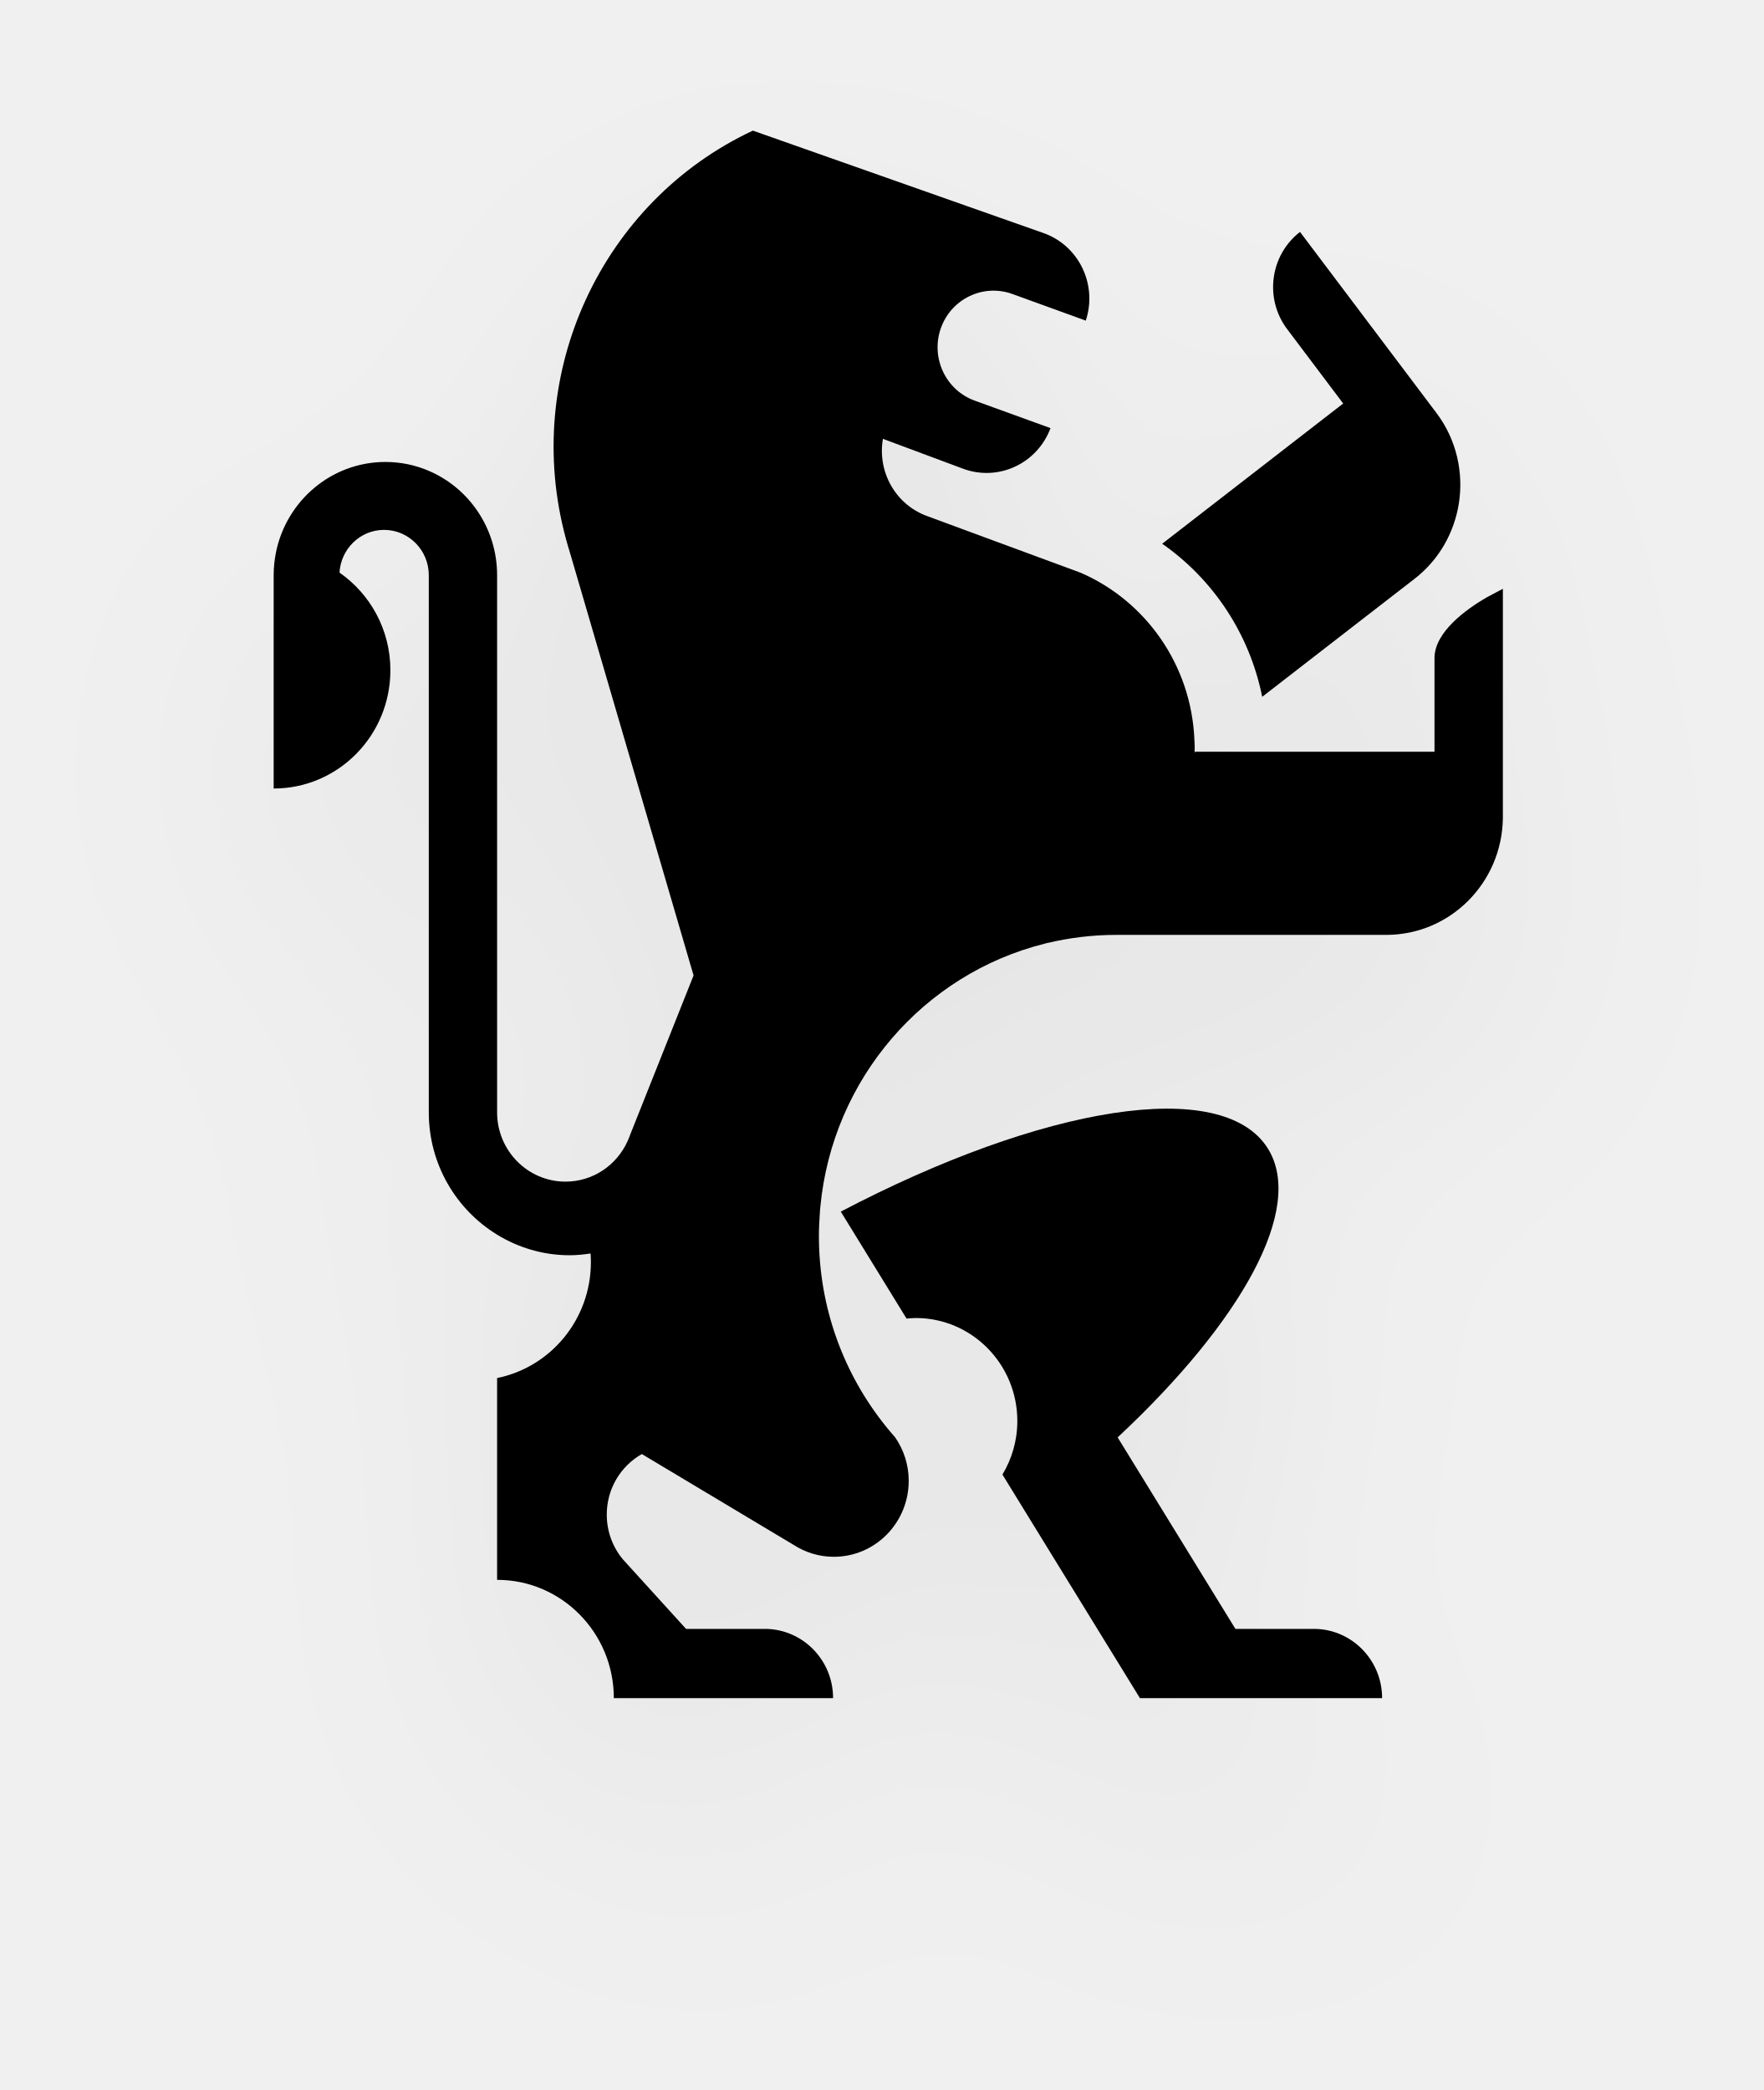
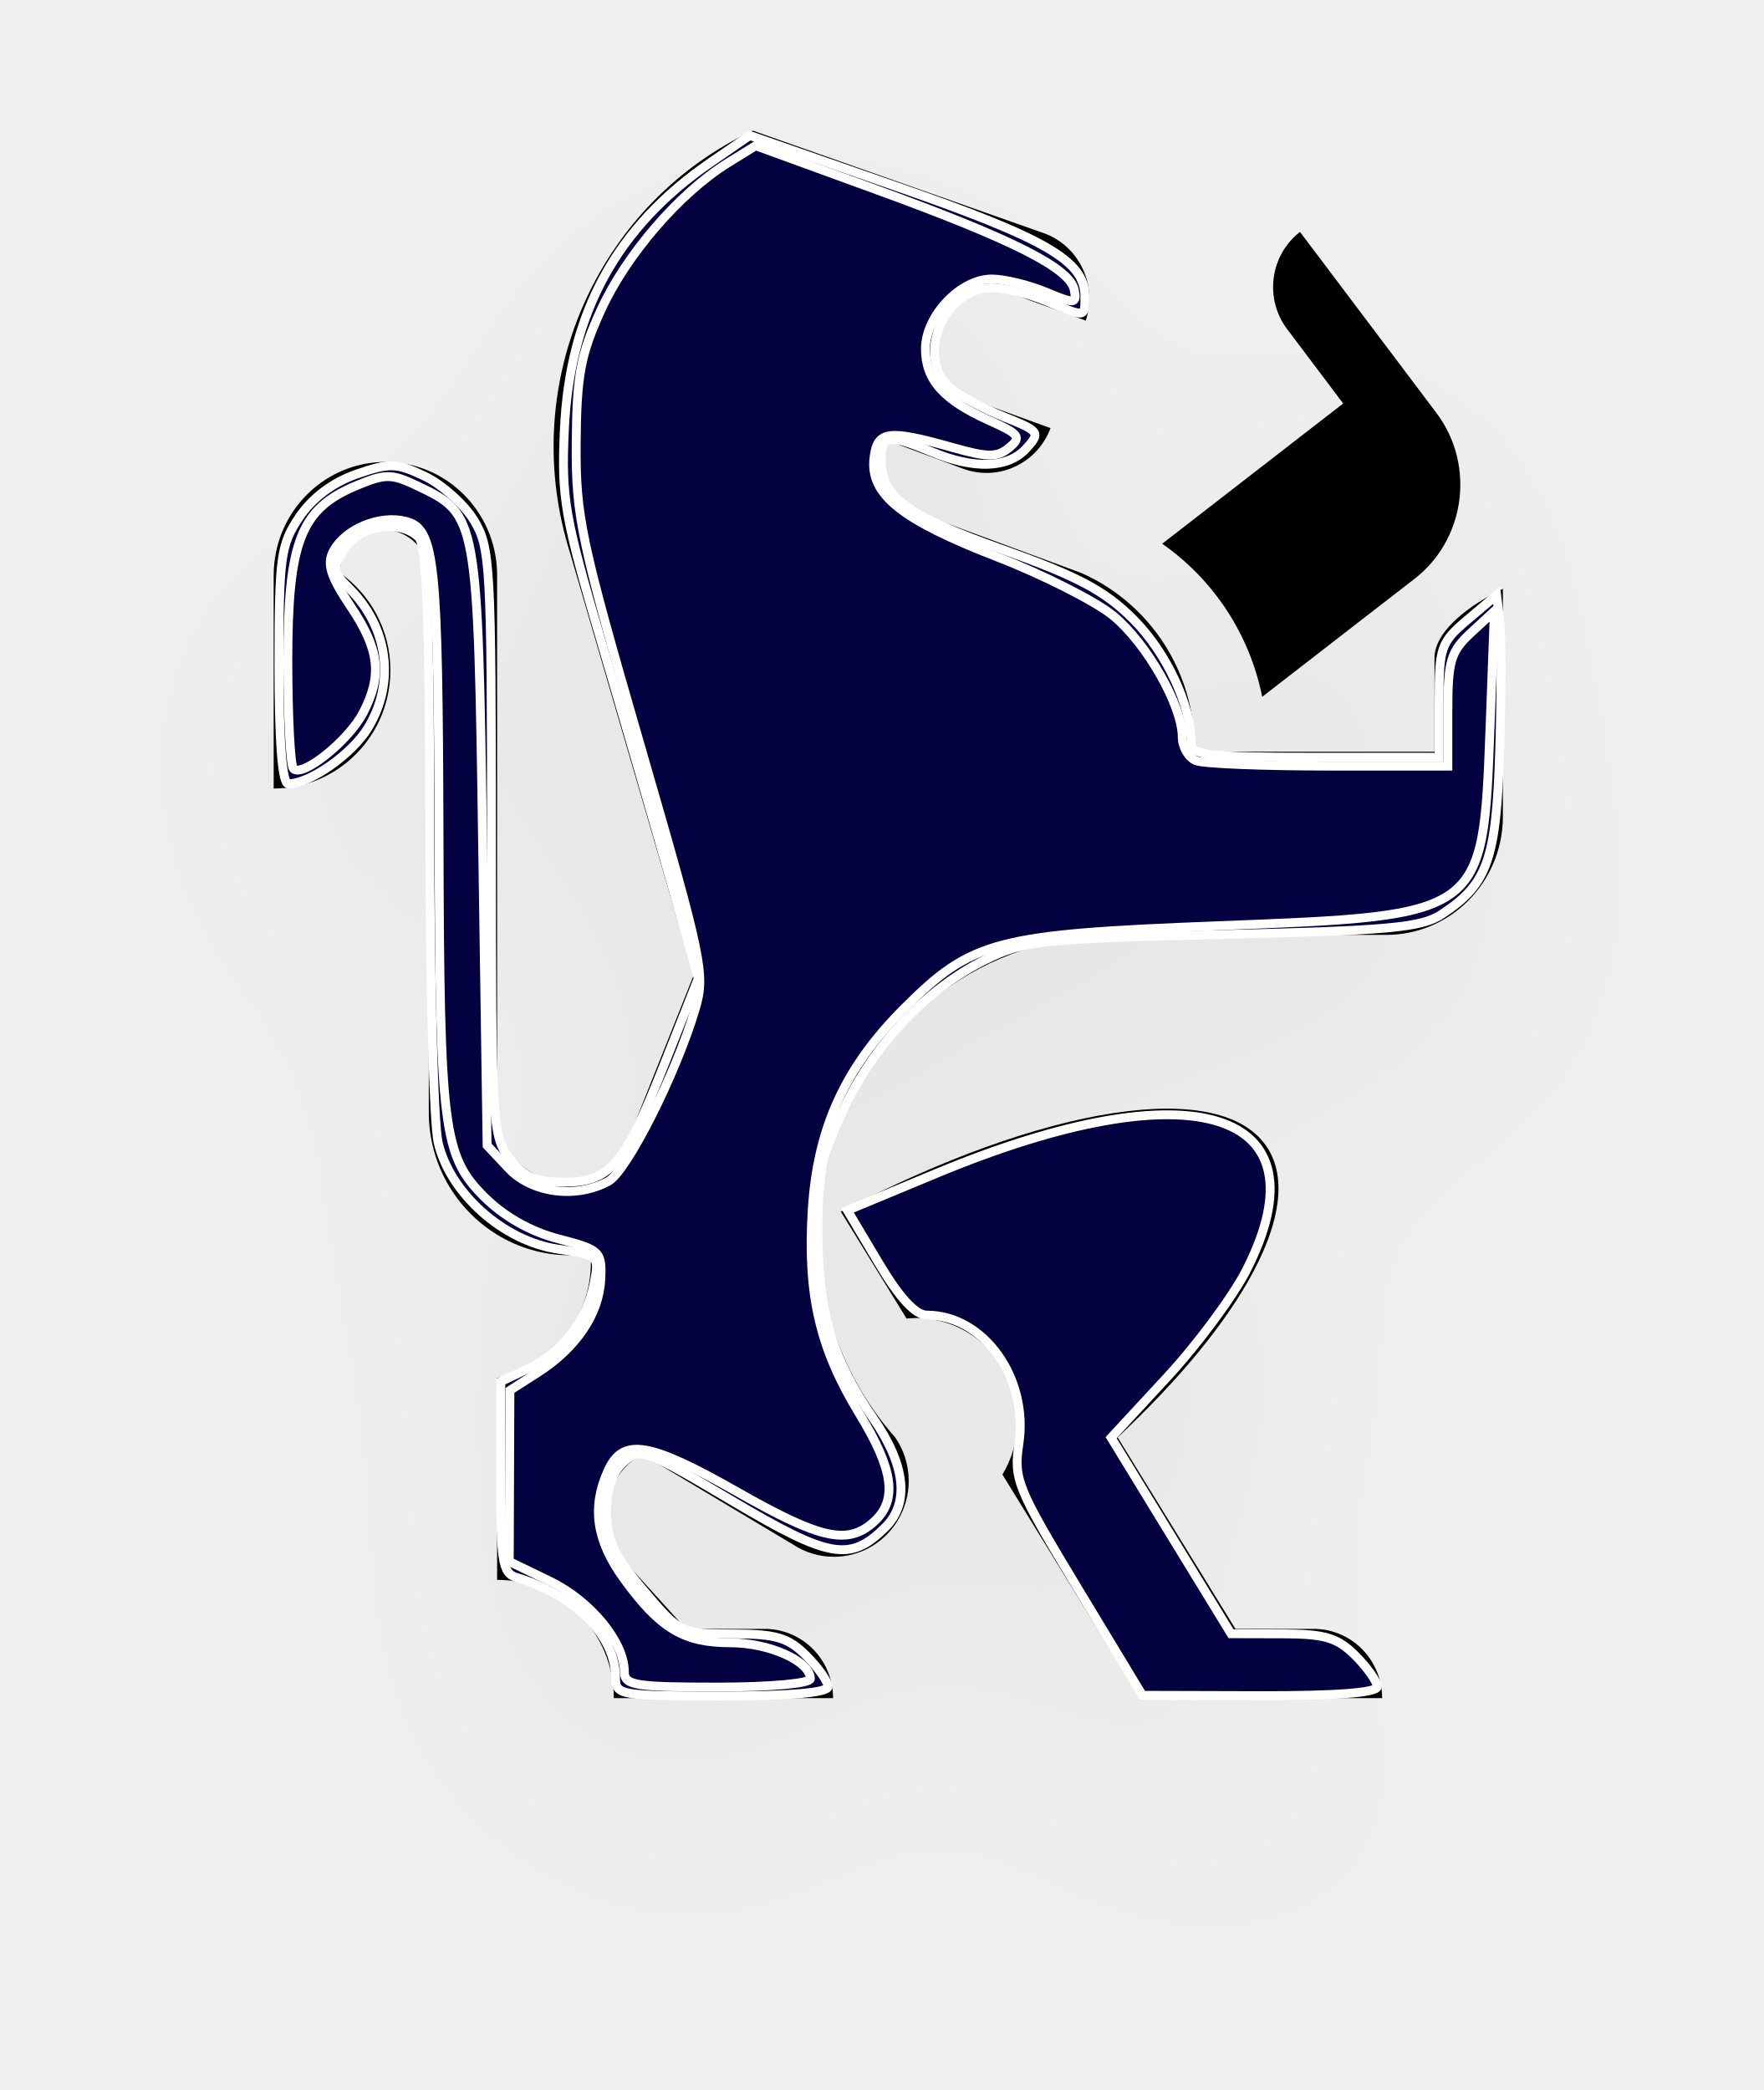
- <svg xmlns="http://www.w3.org/2000/svg" width="27px" height="32px" viewBox="0 0 27 32" version="1.1">
-   <defs>
-     <filter x="-50%" y="-50%" width="200%" height="200%" filterUnits="objectBoundingBox" id="filter-1">
-       <feOffset dx="0" dy="2" in="SourceAlpha" result="shadowOffsetOuter1" />
-       <feGaussianBlur stdDeviation="2" in="shadowOffsetOuter1" result="shadowBlurOuter1" />
-       <feColorMatrix values="0 0 0 0 0   0 0 0 0 0   0 0 0 0 0  0 0 0 0.05 0" type="matrix" in="shadowBlurOuter1" result="shadowMatrixOuter1" />
-       <feMerge>
-         <feMergeNode in="shadowMatrixOuter1" />
-         <feMergeNode in="SourceGraphic" />
+ <svg xmlns="http://www.w3.org/2000/svg" width="27px" height="32px" viewBox="0 0 27 32" version="1.1" id="svg3">
+   <defs id="defs2">
+     <filter x="-0.255" y="-0.2" width="1.51" height="1.483" filterUnits="objectBoundingBox" id="filter-1">
+       <feOffset dx="0" dy="2" in="SourceAlpha" result="shadowOffsetOuter1" id="feOffset1" />
+       <feGaussianBlur stdDeviation="2" in="shadowOffsetOuter1" result="shadowBlurOuter1" id="feGaussianBlur1" />
+       <feColorMatrix values="0 0 0 0 0   0 0 0 0 0   0 0 0 0 0  0 0 0 0.05 0" type="matrix" in="shadowBlurOuter1" result="shadowMatrixOuter1" id="feColorMatrix1" />
+       <feMerge id="feMerge2">
+         <feMergeNode in="shadowMatrixOuter1" id="feMergeNode1" />
+         <feMergeNode in="SourceGraphic" id="feMergeNode2" />
      </feMerge>
    </filter>
  </defs>
  <g id="OPt-2" stroke="none" stroke-width="1" fill="none" fill-rule="evenodd">
    <g id="prog2_pro3_Mobile-Portrait_opt2-Copy-2" transform="translate(-10, -15)" fill="#000000">
      <g id="nav">
        <g id="Group-6" filter="url(#filter-1)">
          <g id="ic_home" transform="translate(14, 17)">
            <g id="Group" transform="translate(9.6, 12) scale(-1, 1) translate(-9.6, -12) ">
              <path d="M1.542,6.862 L2.436,7.554 L3.875,8.669 C4.069,7.7 4.63,6.867 5.406,6.325 L2.635,4.178 L3.493,3.039 C3.844,2.573 3.756,1.907 3.296,1.551 L1.207,4.323 C0.898,4.733 0.79,5.235 0.864,5.708 C0.934,6.15 1.163,6.568 1.542,6.862 L1.542,6.862 Z" id="Shape" />
-               <path d="M10.327,16.551 C7.236,14.931 4.483,14.473 3.788,15.585 C3.218,16.499 4.188,18.233 6.088,20.008 L4.285,22.94 L3.057,22.94 C2.492,22.956 2.039,23.424 2.039,24 L3.633,24 L5.747,24 L6.399,22.94 L7.444,21.241 L7.852,20.577 C7.708,20.338 7.624,20.057 7.624,19.757 C7.624,18.886 8.321,18.18 9.18,18.18 C9.227,18.18 9.274,18.185 9.32,18.189 L10.327,16.551 L10.327,16.551 Z" id="Shape" />
-               <path d="M18.974,6.453 C18.812,5.665 18.124,5.073 17.299,5.073 C17.064,5.073 16.839,5.121 16.635,5.209 C16.021,5.471 15.589,6.088 15.589,6.807 L15.589,15.031 C15.589,15.617 15.12,16.092 14.542,16.092 C14.121,16.092 13.759,15.84 13.593,15.476 C13.578,15.444 13.565,15.411 13.553,15.377 L12.581,12.935 L14.468,6.481 C14.469,6.477 14.471,6.472 14.472,6.468 C14.495,6.396 14.515,6.323 14.535,6.251 C15.222,3.722 13.986,1.082 11.673,0 L7.23,1.566 C6.684,1.755 6.393,2.356 6.576,2.909 L7.701,2.501 C8.146,2.34 8.636,2.575 8.795,3.025 C8.954,3.476 8.722,3.973 8.277,4.134 L7.116,4.555 C7.319,5.099 7.916,5.377 8.456,5.176 L9.682,4.719 C9.769,5.22 9.492,5.725 9.004,5.902 L6.655,6.769 C5.664,7.198 4.961,8.176 4.913,9.325 C4.911,9.367 4.908,9.409 4.908,9.452 C4.908,9.478 4.911,9.504 4.911,9.53 C4.907,9.518 4.904,9.51 4.904,9.51 L1.237,9.51 L1.237,8.076 C1.237,7.676 0.749,7.327 0.439,7.147 L0.19,7.015 L0.19,10.528 C0.204,11.517 0.997,12.314 1.976,12.314 L6.111,12.314 C6.478,12.314 6.834,12.359 7.175,12.441 C7.158,12.437 7.142,12.431 7.125,12.426 C7.143,12.432 7.161,12.437 7.179,12.441 C7.19,12.444 7.2,12.447 7.211,12.45 C9.054,12.912 10.454,14.514 10.64,16.477 C10.644,16.511 10.646,16.545 10.648,16.58 C10.656,16.694 10.662,16.808 10.662,16.924 C10.662,18.028 10.278,19.042 9.639,19.836 C9.593,19.894 9.544,19.951 9.495,20.007 C9.364,20.196 9.287,20.425 9.287,20.673 C9.287,21.315 9.8,21.836 10.434,21.836 C10.661,21.836 10.873,21.768 11.052,21.652 L13.373,20.263 C13.694,20.445 13.91,20.791 13.91,21.19 C13.91,21.453 13.816,21.694 13.659,21.88 L12.696,22.94 L11.52,22.94 L11.52,22.94 L11.463,22.94 C10.898,22.956 10.445,23.424 10.445,24 L12.538,24 L12.538,24 L13.802,24 C13.802,23 14.602,22.189 15.589,22.189 L15.589,19.099 C14.77,18.934 14.153,18.202 14.153,17.323 C14.153,17.279 14.155,17.236 14.158,17.192 C14.263,17.208 14.369,17.219 14.478,17.219 C14.885,17.219 15.264,17.103 15.589,16.904 C16.215,16.521 16.635,15.827 16.635,15.031 L16.635,6.807 C16.635,6.424 16.942,6.113 17.32,6.113 C17.684,6.113 17.981,6.403 18.002,6.767 C17.532,7.094 17.223,7.641 17.223,8.262 C17.223,9.263 18.023,10.073 19.01,10.073 L19.01,6.807 C19.01,6.686 18.997,6.567 18.974,6.453 L18.974,6.453 Z" id="Shape" />
+               <path d="M10.327,16.551 C7.236,14.931 4.483,14.473 3.788,15.585 C3.218,16.499 4.188,18.233 6.088,20.008 L4.285,22.94 L3.057,22.94 C2.492,22.956 2.039,23.424 2.039,24 L3.633,24 L5.747,24 L6.399,22.94 L7.444,21.241 L7.852,20.577 C7.708,20.338 7.624,20.057 7.624,19.757 C7.624,18.886 8.321,18.18 9.18,18.18 C9.227,18.18 9.274,18.185 9.32,18.189 L10.327,16.551 L10.327,16.551 Z" id="path2" />
+               <path d="M18.974,6.453 C18.812,5.665 18.124,5.073 17.299,5.073 C17.064,5.073 16.839,5.121 16.635,5.209 C16.021,5.471 15.589,6.088 15.589,6.807 L15.589,15.031 C15.589,15.617 15.12,16.092 14.542,16.092 C14.121,16.092 13.759,15.84 13.593,15.476 C13.578,15.444 13.565,15.411 13.553,15.377 L12.581,12.935 L14.468,6.481 C14.469,6.477 14.471,6.472 14.472,6.468 C14.495,6.396 14.515,6.323 14.535,6.251 C15.222,3.722 13.986,1.082 11.673,0 L7.23,1.566 C6.684,1.755 6.393,2.356 6.576,2.909 L7.701,2.501 C8.146,2.34 8.636,2.575 8.795,3.025 C8.954,3.476 8.722,3.973 8.277,4.134 L7.116,4.555 C7.319,5.099 7.916,5.377 8.456,5.176 L9.682,4.719 C9.769,5.22 9.492,5.725 9.004,5.902 L6.655,6.769 C5.664,7.198 4.961,8.176 4.913,9.325 C4.911,9.367 4.908,9.409 4.908,9.452 C4.908,9.478 4.911,9.504 4.911,9.53 C4.907,9.518 4.904,9.51 4.904,9.51 L1.237,9.51 L1.237,8.076 C1.237,7.676 0.749,7.327 0.439,7.147 L0.19,7.015 L0.19,10.528 C0.204,11.517 0.997,12.314 1.976,12.314 L6.111,12.314 C6.478,12.314 6.834,12.359 7.175,12.441 C7.158,12.437 7.142,12.431 7.125,12.426 C7.143,12.432 7.161,12.437 7.179,12.441 C7.19,12.444 7.2,12.447 7.211,12.45 C9.054,12.912 10.454,14.514 10.64,16.477 C10.644,16.511 10.646,16.545 10.648,16.58 C10.656,16.694 10.662,16.808 10.662,16.924 C10.662,18.028 10.278,19.042 9.639,19.836 C9.593,19.894 9.544,19.951 9.495,20.007 C9.364,20.196 9.287,20.425 9.287,20.673 C9.287,21.315 9.8,21.836 10.434,21.836 C10.661,21.836 10.873,21.768 11.052,21.652 L13.373,20.263 C13.694,20.445 13.91,20.791 13.91,21.19 C13.91,21.453 13.816,21.694 13.659,21.88 L12.696,22.94 L11.52,22.94 L11.52,22.94 L11.463,22.94 C10.898,22.956 10.445,23.424 10.445,24 L12.538,24 L12.538,24 L13.802,24 C13.802,23 14.602,22.189 15.589,22.189 L15.589,19.099 C14.77,18.934 14.153,18.202 14.153,17.323 C14.153,17.279 14.155,17.236 14.158,17.192 C14.263,17.208 14.369,17.219 14.478,17.219 C14.885,17.219 15.264,17.103 15.589,16.904 C16.215,16.521 16.635,15.827 16.635,15.031 L16.635,6.807 C16.635,6.424 16.942,6.113 17.32,6.113 C17.684,6.113 17.981,6.403 18.002,6.767 C17.532,7.094 17.223,7.641 17.223,8.262 C17.223,9.263 18.023,10.073 19.01,10.073 L19.01,6.807 C19.01,6.686 18.997,6.567 18.974,6.453 L18.974,6.453 Z" id="path3" />
            </g>
          </g>
        </g>
      </g>
    </g>
  </g>
+   <path style="fill:#030140;stroke:#ffffff;stroke-width:0.136;fill-opacity:1" d="m 9.424,25.682 c 0,-0.637 -0.617,-1.257 -1.525,-1.533 -0.207,-0.063 -0.237,-0.258 -0.234,-1.534 l 0.003,-1.462 0.429,-0.203 C 8.612,20.705 8.984,20.22 9.097,19.645 9.178,19.228 9.17,19.22 8.539,19.125 7.705,19 6.888,18.271 6.708,17.492 6.639,17.193 6.581,15.024 6.58,12.671 6.577,9.528 6.533,8.35 6.414,8.231 6.13,7.947 5.518,8.037 5.282,8.397 5.08,8.706 5.084,8.745 5.352,9.013 5.945,9.606 6.056,10.452 5.633,11.146 5.387,11.549 4.743,12 4.414,12 4.321,12 4.271,11.363 4.271,10.19 c 0,-1.66 0.026,-1.849 0.31,-2.271 C 4.779,7.624 5.094,7.387 5.456,7.26 5.966,7.083 6.071,7.086 6.504,7.292 6.768,7.419 7.106,7.721 7.255,7.964 7.51,8.382 7.524,8.654 7.525,12.897 c 4.895e-4,4.337 0.01,4.502 0.282,4.847 0.218,0.278 0.4,0.357 0.814,0.357 0.72,0 0.935,-0.25 1.552,-1.811 L 10.691,14.981 10.259,13.457 C 10.021,12.618 9.548,10.986 9.208,9.831 8.643,7.911 8.593,7.629 8.641,6.576 8.721,4.792 9.441,3.476 10.879,2.487 l 0.6,-0.413 2.26,0.787 c 2.287,0.796 2.871,1.137 2.871,1.675 0,0.331 0.02,0.329 -0.589,0.074 -0.268,-0.112 -0.641,-0.203 -0.83,-0.203 -0.738,0 -1.182,1.048 -0.648,1.527 0.131,0.117 0.499,0.317 0.819,0.445 0.557,0.222 0.572,0.243 0.352,0.486 -0.278,0.307 -0.799,0.325 -1.455,0.051 -0.654,-0.273 -0.767,-0.258 -0.767,0.105 0,0.589 0.36,0.859 1.852,1.391 1.161,0.414 1.571,0.632 2.009,1.071 0.504,0.505 0.884,1.316 0.884,1.889 0,0.194 0.232,0.222 1.898,0.222 h 1.898 v -0.869 c 0,-0.814 0.028,-0.893 0.441,-1.241 l 0.441,-0.372 0.047,0.394 c 0.026,0.217 0.026,1.098 0,1.959 -0.051,1.695 -0.182,2.07 -0.89,2.534 -0.311,0.204 -0.804,0.249 -3.354,0.309 -2.783,0.065 -3.034,0.092 -3.632,0.387 -0.895,0.442 -1.703,1.292 -2.169,2.285 -0.333,0.708 -0.396,1.012 -0.394,1.898 0.003,1.201 0.22,1.927 0.85,2.843 0.495,0.719 0.555,1.296 0.175,1.669 -0.536,0.527 -0.848,0.472 -2.339,-0.411 -1.344,-0.796 -1.412,-0.82 -1.661,-0.595 -0.172,0.155 -0.26,0.415 -0.26,0.766 0,0.425 0.112,0.664 0.564,1.199 0.558,0.661 0.572,0.668 1.362,0.668 0.667,0 0.853,0.055 1.131,0.333 0.183,0.183 0.333,0.397 0.333,0.475 0,0.091 -0.586,0.142 -1.627,0.142 -1.561,0 -1.627,-0.011 -1.627,-0.284 z" id="path4" />
+   <path style="fill:#030140;fill-opacity:1;stroke:#ffffff;stroke-width:0.136" d="m 16.502,24.32 c -0.93,-1.539 -0.984,-1.671 -0.902,-2.218 0.15,-1.002 -0.54,-1.966 -1.408,-1.966 -0.176,0 -0.42,-0.264 -0.74,-0.802 l -0.478,-0.802 1.377,-0.572 c 3.906,-1.621 5.978,-0.975 4.737,1.478 -0.203,0.402 -0.753,1.145 -1.223,1.652 l -0.853,0.922 0.918,1.501 0.918,1.501 0.786,0.002 c 0.652,0.001 0.842,0.058 1.119,0.334 0.183,0.183 0.333,0.397 0.333,0.475 0,0.092 -0.634,0.14 -1.797,0.137 l -1.797,-0.005 z" id="path5" />
+   <path style="fill:#030140;fill-opacity:1;stroke:#ffffff;stroke-width:0.136" d="" id="path6" />
+   <path style="fill:#030140;fill-opacity:1;stroke:#ffffff;stroke-width:0.136" d="m 9.559,25.593 c -9.7e-4,-0.454 -0.519,-1.083 -1.139,-1.383 l -0.623,-0.302 0.005,-1.31 0.005,-1.31 0.424,-0.271 C 8.819,20.641 9.172,20.121 9.198,19.591 9.219,19.162 9.191,19.135 8.553,18.969 8.123,18.858 7.716,18.627 7.411,18.322 6.786,17.697 6.734,17.286 6.722,12.866 6.71,8.556 6.661,8.094 6.209,7.981 5.81,7.881 5.286,8.098 5.103,8.44 5,8.634 5.059,8.824 5.366,9.281 5.81,9.942 5.857,10.339 5.561,10.911 5.341,11.337 4.631,11.908 4.493,11.77 4.446,11.722 4.407,10.977 4.407,10.113 4.408,8.292 4.603,7.792 5.453,7.437 5.901,7.25 5.994,7.25 6.392,7.44 7.312,7.878 7.315,7.893 7.39,12.966 l 0.068,4.572 0.329,0.35 c 0.357,0.38 1.026,0.468 1.525,0.201 0.284,-0.152 1.04,-1.65 1.334,-2.646 0.156,-0.526 0.109,-0.748 -0.834,-4 C 8.889,8.261 8.814,7.908 8.822,6.779 8.83,5.748 8.889,5.431 9.202,4.745 9.588,3.9 10.402,2.956 11.14,2.497 l 0.429,-0.266 1.84,0.67 c 2.107,0.767 2.975,1.207 3.039,1.539 0.041,0.214 0.007,0.217 -0.435,0.032 -0.264,-0.11 -0.637,-0.2 -0.829,-0.2 -0.478,0 -1.015,0.565 -1.015,1.069 0,0.476 0.275,0.783 0.983,1.101 0.458,0.205 0.492,0.252 0.299,0.412 -0.181,0.15 -0.325,0.151 -0.851,0.002 -1.006,-0.284 -1.17,-0.263 -1.219,0.16 -0.064,0.555 0.421,0.943 1.887,1.511 0.709,0.275 1.509,0.681 1.778,0.902 0.513,0.423 1.055,1.376 1.055,1.855 0,0.155 0.097,0.319 0.214,0.364 0.118,0.045 1.033,0.082 2.034,0.082 h 1.819 v -0.858 c 0,-0.752 0.044,-0.898 0.356,-1.186 l 0.356,-0.329 -0.066,1.763 c -0.109,2.914 -0.084,2.896 -4.172,3.054 -3.397,0.132 -3.761,0.227 -4.796,1.262 -0.913,0.913 -1.335,1.842 -1.411,3.103 -0.077,1.288 0.115,2.112 0.724,3.109 0.524,0.859 0.586,1.322 0.22,1.653 -0.397,0.359 -0.813,0.268 -2.083,-0.454 C 9.937,22.075 9.541,22.008 9.31,22.515 c -0.256,0.562 -0.182,1.071 0.24,1.654 0.554,0.765 0.919,0.984 1.637,0.984 0.593,0 1.22,0.283 1.22,0.55 0,0.072 -0.622,0.128 -1.424,0.128 -1.265,0 -1.424,-0.026 -1.424,-0.237 z" id="path7" />
</svg>
